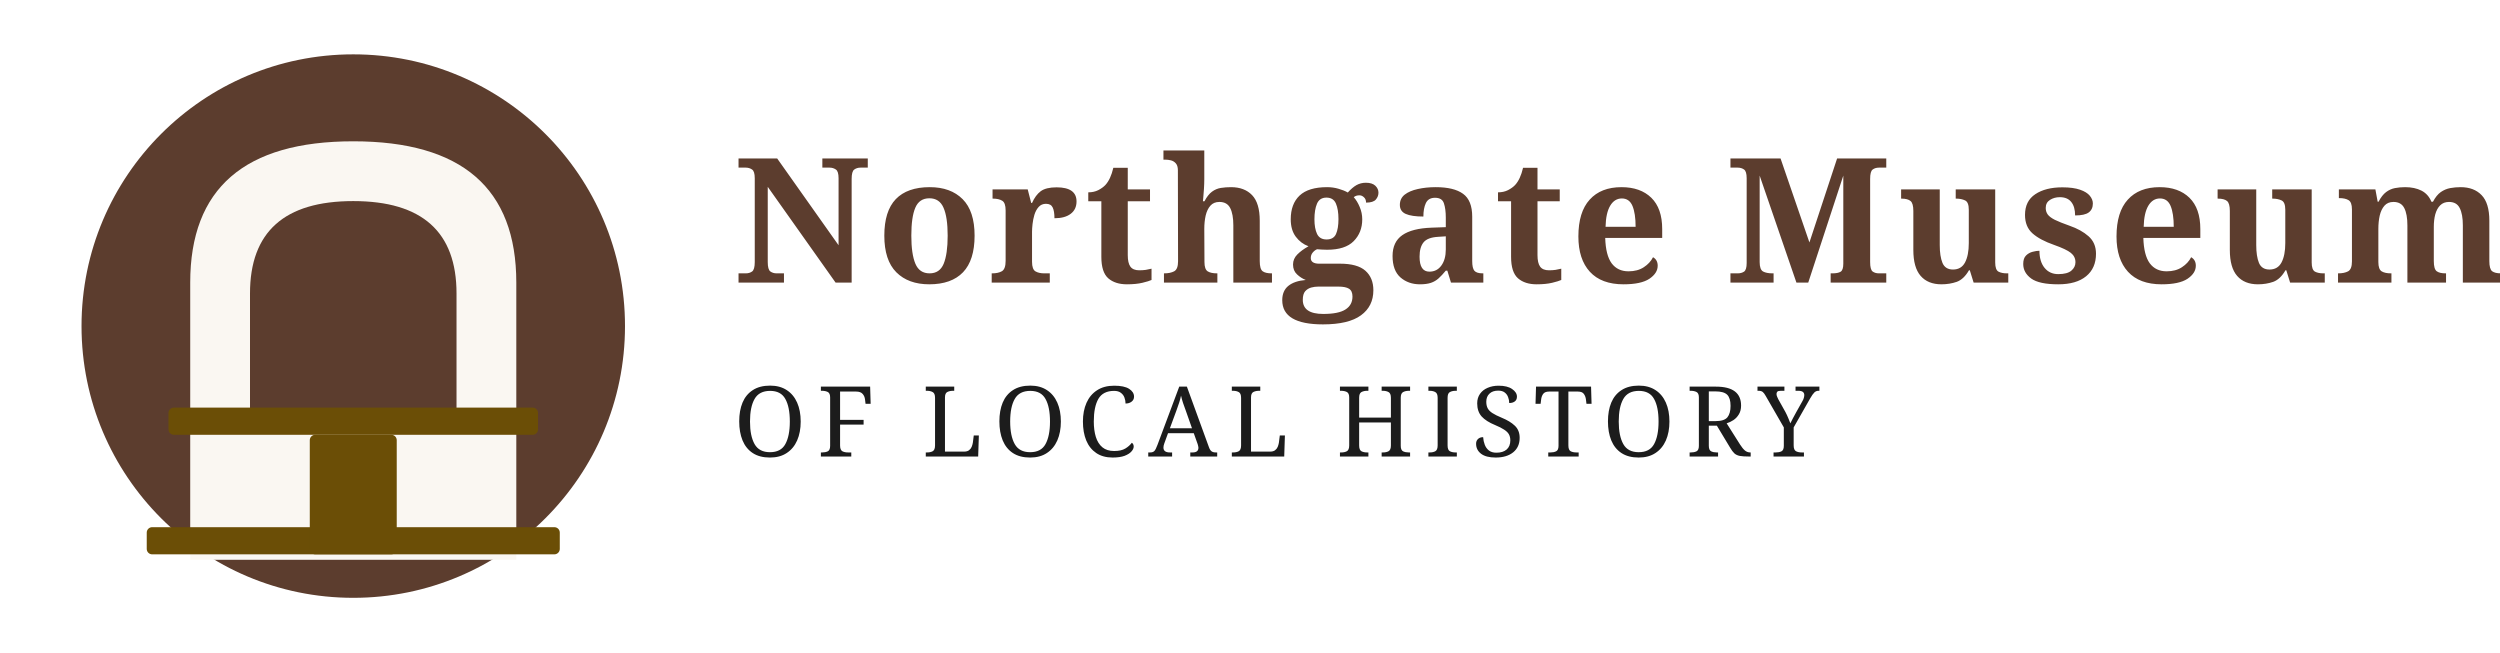
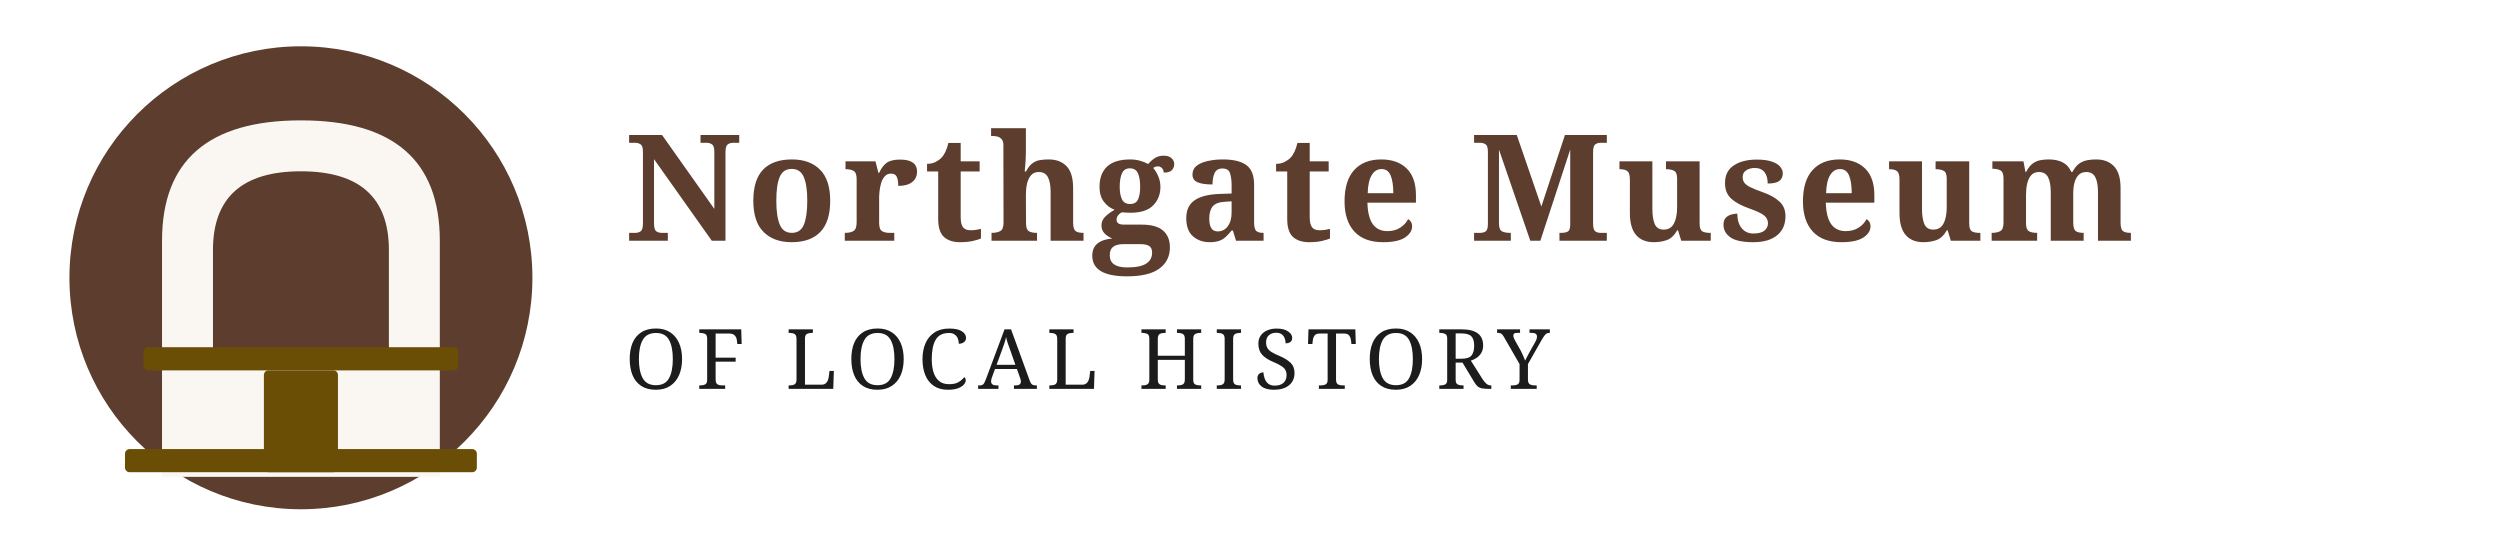
- <svg xmlns="http://www.w3.org/2000/svg" width="460" height="120" viewBox="0 0 460 120" role="img">
+ <svg xmlns="http://www.w3.org/2000/svg" width="540" height="120" viewBox="0 0 540 120" role="img">
  <g transform="translate(15, 10)">
    <circle cx="50" cy="50" r="50" fill="#5C3D2E" />
    <rect x="20" y="68" width="60" height="25" fill="#FAF7F2" />
    <path d="M20 68 L20 42 Q20 16 50 16 Q80 16 80 42 L80 68 Z" fill="#FAF7F2" />
    <path d="M31 68 L31 44 Q31 27 50 27 Q69 27 69 44 L69 68 Z" fill="#5C3D2E" />
    <rect x="16" y="65" width="68" height="5" rx="1" fill="#6B4E06" />
    <rect x="12" y="87" width="76" height="5" rx="1" fill="#6B4E06" />
    <rect x="42" y="70" width="16" height="22" rx="1" fill="#6B4E06" />
  </g>
  <text x="135" y="52" font-family="Playfair Display, Georgia, serif" font-size="32" font-weight="700" fill="#5C3D2E" letter-spacing="1">Northgate Museum</text>
  <text x="135" y="84" font-family="Playfair Display, Georgia, serif" font-size="18" font-weight="400" fill="#1C1C1C" letter-spacing="2">OF LOCAL HISTORY</text>
</svg>
